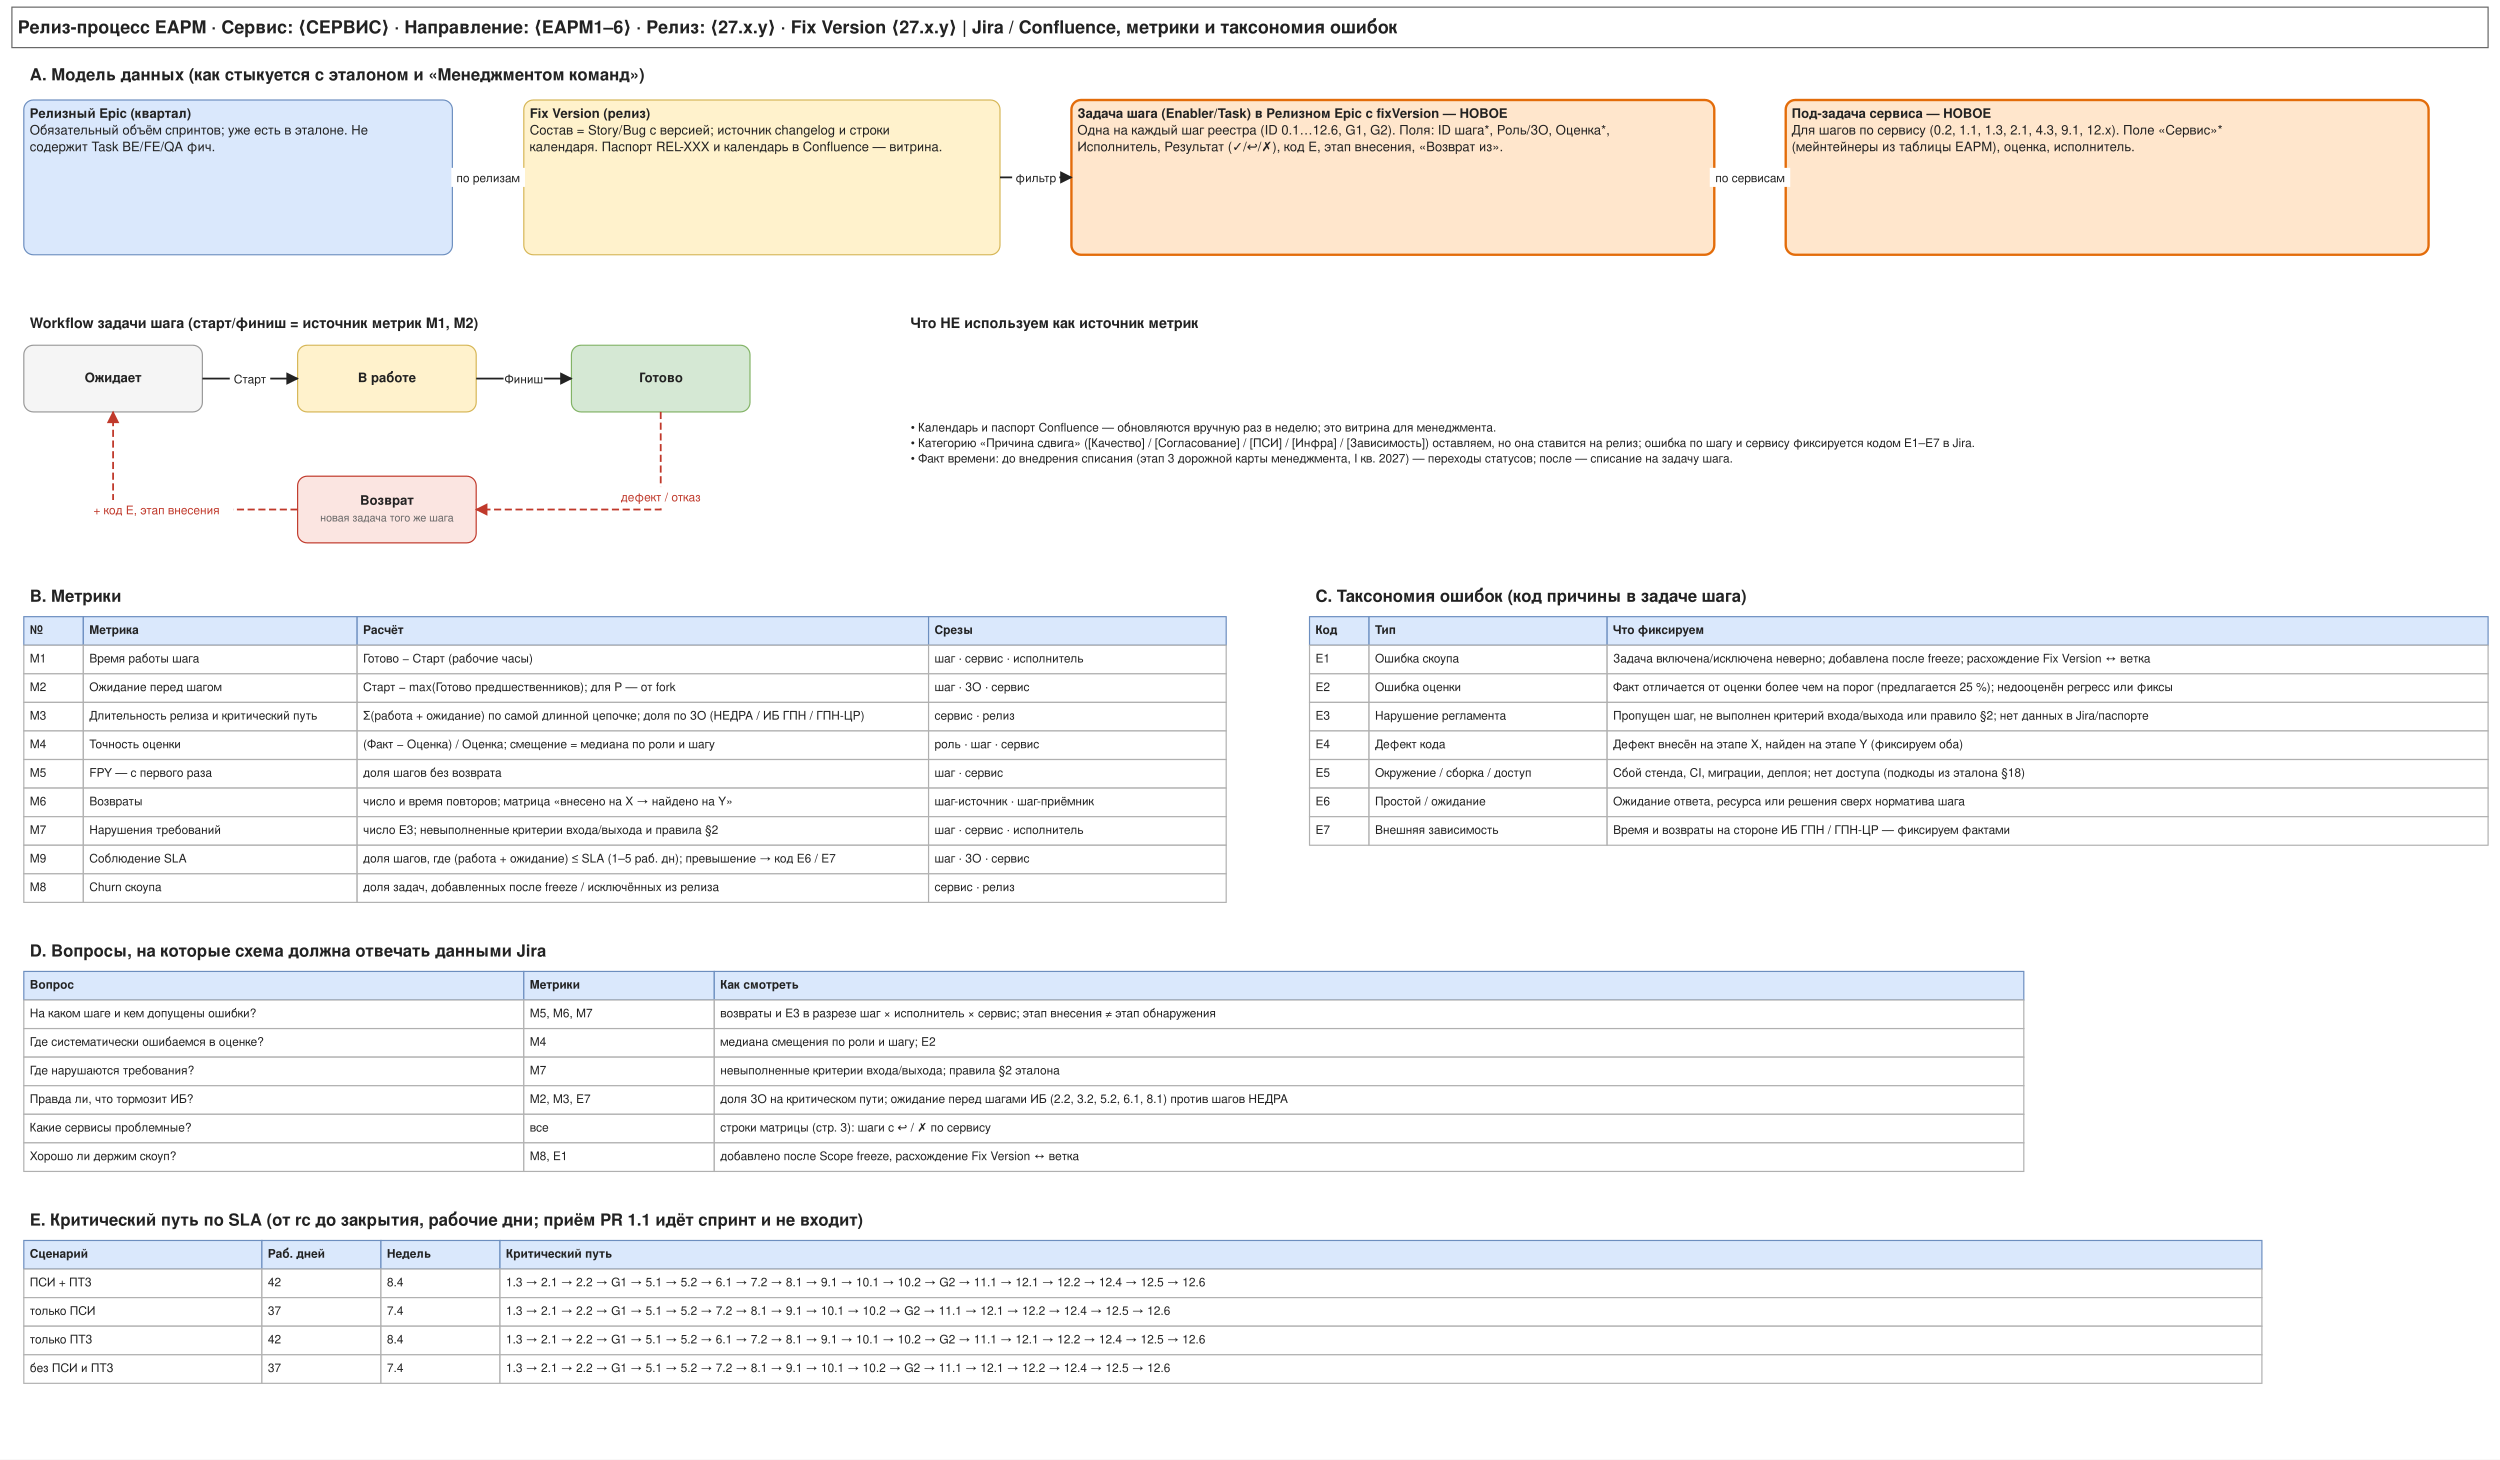
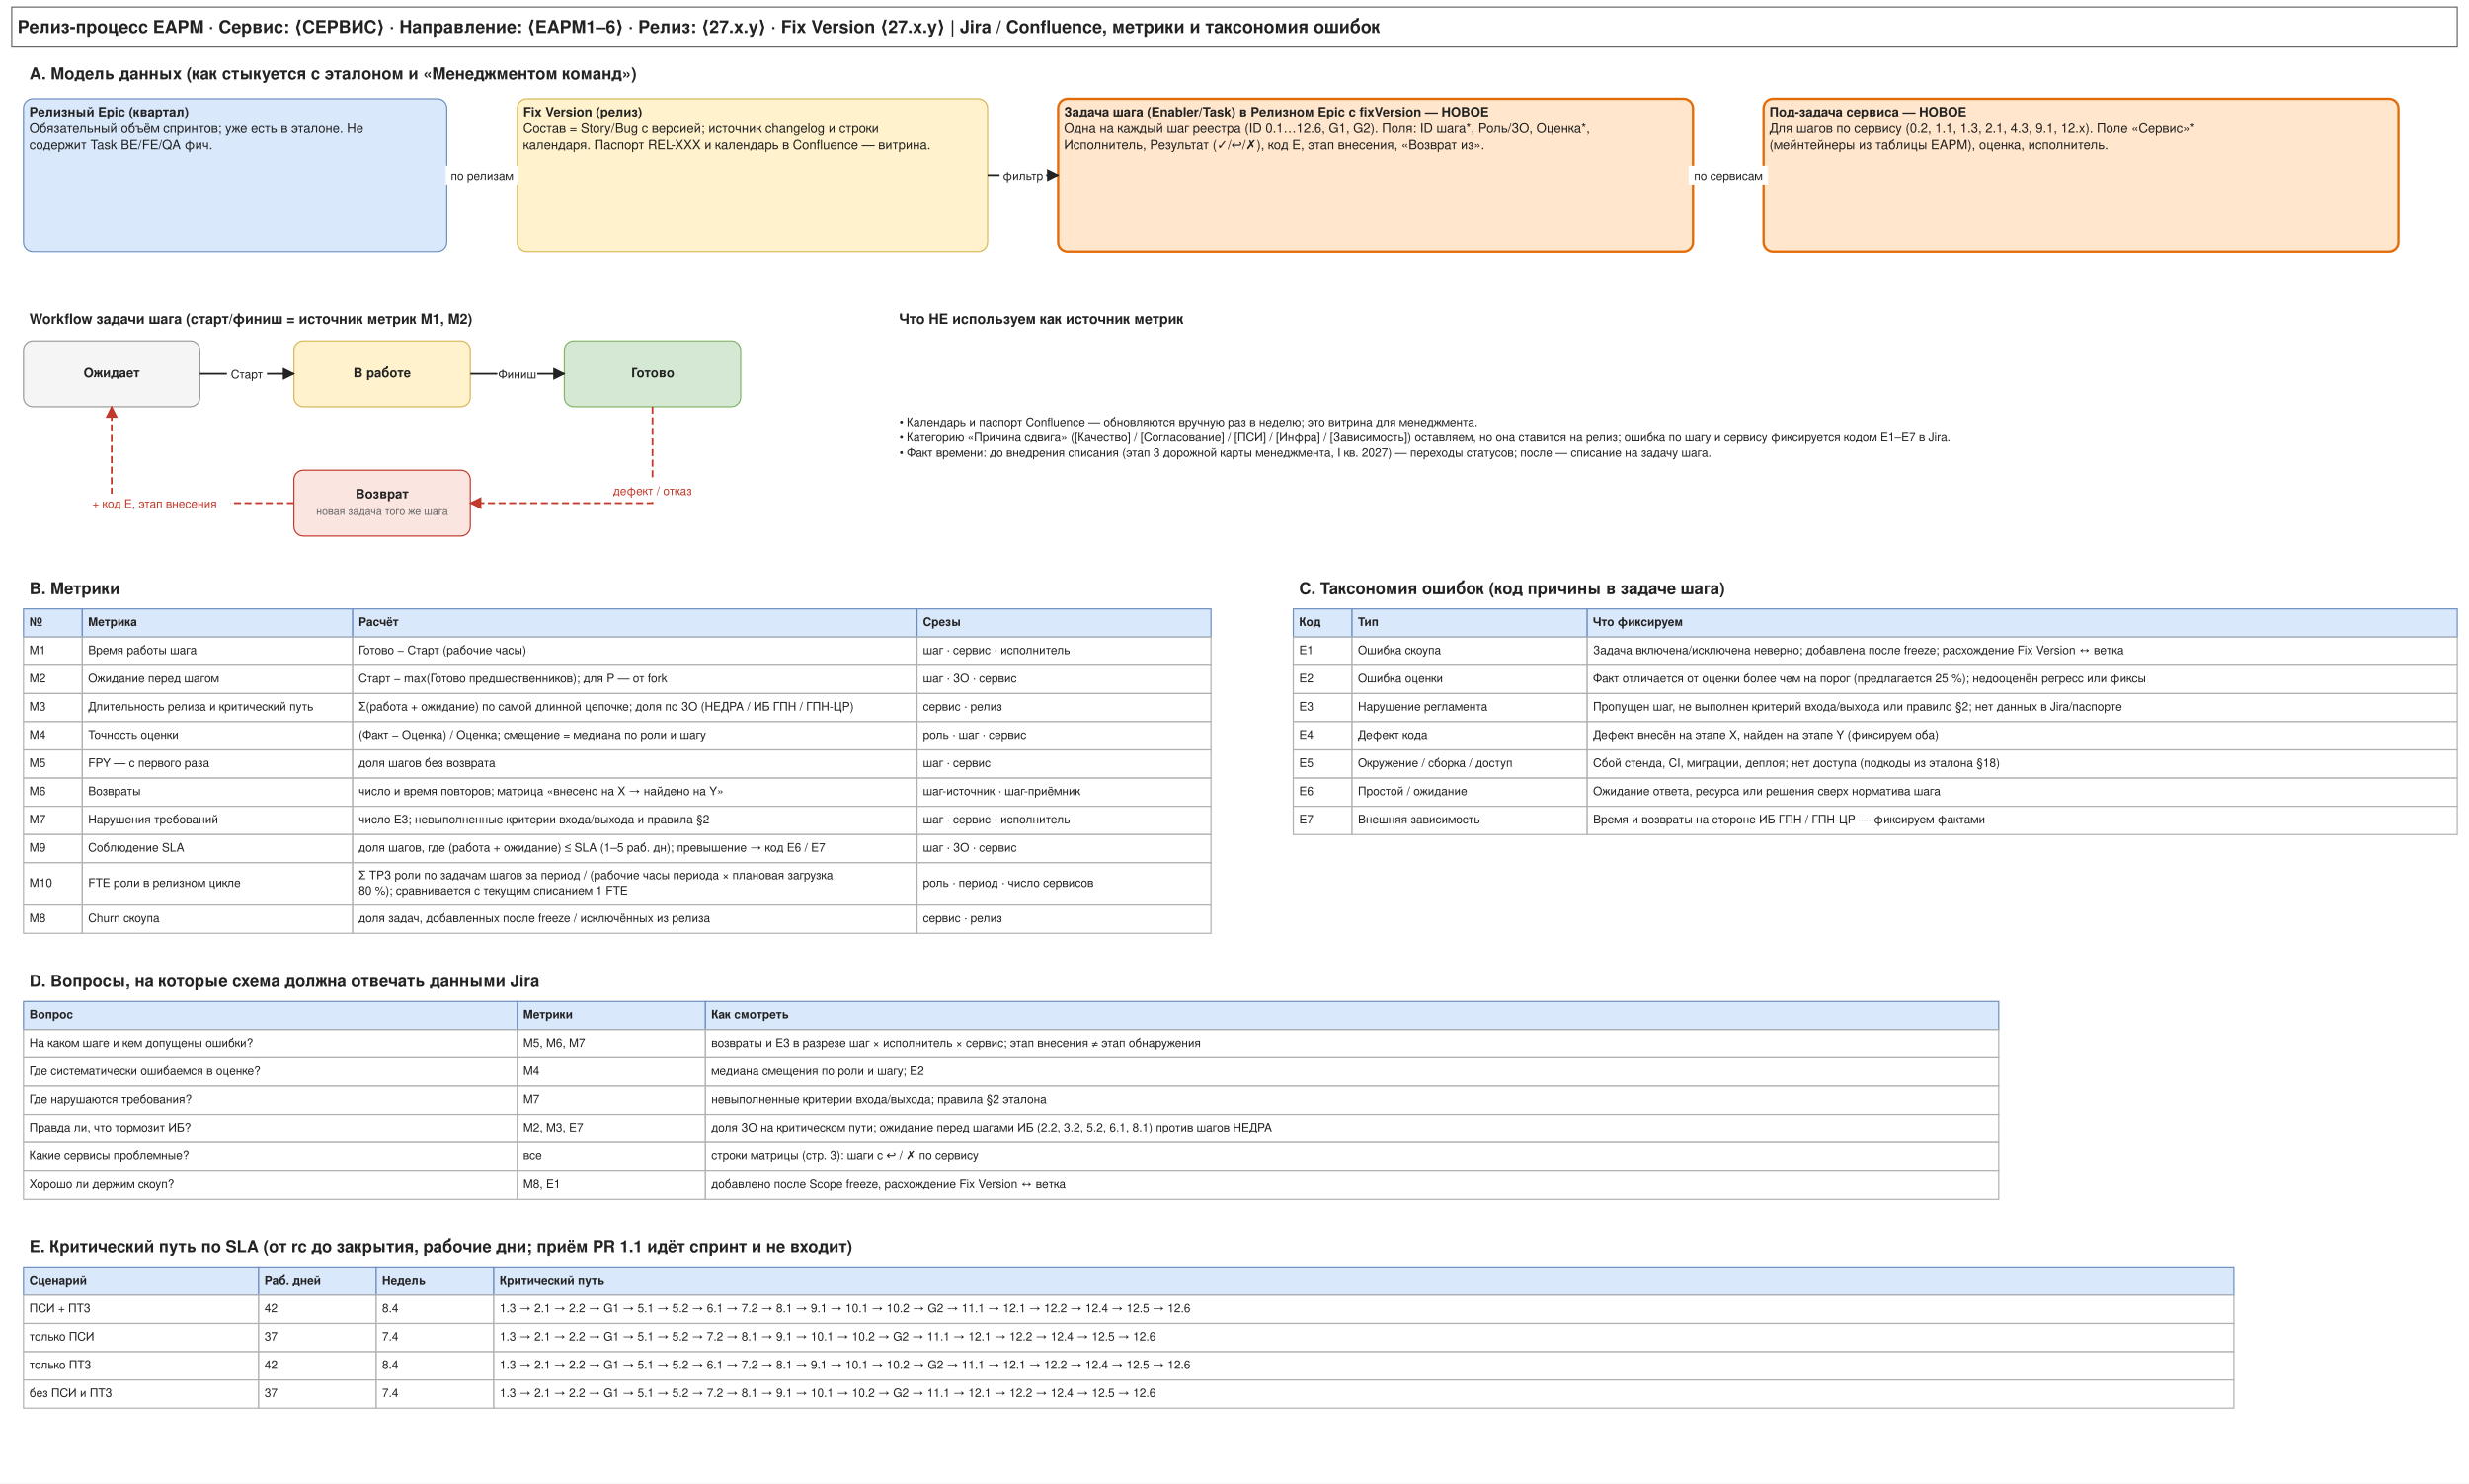
- <svg xmlns="http://www.w3.org/2000/svg" width="2100" height="1226" viewBox="0 0 2100 1226" font-family="Helvetica, Arial, sans-serif">
-   <rect width="2100" height="1226" fill="#FFFFFF" />
+ <svg xmlns="http://www.w3.org/2000/svg" width="2100" height="1262" viewBox="0 0 2100 1262" font-family="Helvetica, Arial, sans-serif">
+   <rect width="2100" height="1262" fill="#FFFFFF" />
  <defs>
    <marker id="m0" viewBox="0 0 10 10" refX="9" refY="5" markerWidth="7" markerHeight="7" orient="auto-start-reverse">
      <path d="M0,0 L10,5 L0,10 z" fill="#222222" />
    </marker>
    <marker id="m1" viewBox="0 0 10 10" refX="9" refY="5" markerWidth="7" markerHeight="7" orient="auto-start-reverse">
      <path d="M0,0 L10,5 L0,10 z" fill="#C0392B" />
    </marker>
  </defs>
  <rect x="10" y="6" width="2080" height="34" fill="#FFFFFF" stroke="#666666" stroke-width="1" />
  <text x="15" y="28" font-size="15" fill="#222222" text-anchor="start" font-weight="bold">Релиз-процесс ЕАРМ · Сервис: ⟨СЕРВИС⟩ · Направление: ⟨ЕАРМ1–6⟩ · Релиз: ⟨27.x.y⟩ · Fix Version ⟨27.x.y⟩   |   Jira / Confluence, метрики и таксономия ошибок</text>
  <text x="25" y="67.5" font-size="14" fill="#222222" text-anchor="start" font-weight="bold">A. Модель данных (как стыкуется с эталоном и «Менеджментом команд»)</text>
  <rect x="20" y="84" width="360" height="130" rx="8" fill="#DAE8FC" stroke="#6C8EBF" stroke-width="1" />
  <text x="25" y="99" font-size="11" fill="#222222" text-anchor="start" font-weight="bold">Релизный Epic (квартал)</text>
  <text x="25" y="113" font-size="11" fill="#222222" text-anchor="start">Обязательный объём спринтов; уже есть в эталоне. Не</text>
  <text x="25" y="127" font-size="11" fill="#222222" text-anchor="start">содержит Task BE/FE/QA фич.</text>
  <rect x="440" y="84" width="400" height="130" rx="8" fill="#FFF2CC" stroke="#D6B656" stroke-width="1" />
  <text x="445" y="99" font-size="11" fill="#222222" text-anchor="start" font-weight="bold">Fix Version (релиз)</text>
  <text x="445" y="113" font-size="11" fill="#222222" text-anchor="start">Состав = Story/Bug с версией; источник changelog и строки</text>
  <text x="445" y="127" font-size="11" fill="#222222" text-anchor="start">календаря. Паспорт REL-XXX и календарь в Confluence — витрина.</text>
  <rect x="900" y="84" width="540" height="130" rx="8" fill="#FFE6CC" stroke="#E36C0A" stroke-width="2" />
  <text x="905" y="99" font-size="11" fill="#222222" text-anchor="start" font-weight="bold">Задача шага (Enabler/Task) в Релизном Epic с fixVersion — НОВОЕ</text>
  <text x="905" y="113" font-size="11" fill="#222222" text-anchor="start">Одна на каждый шаг реестра (ID 0.1…12.6, G1, G2). Поля: ID шага*, Роль/ЗО, Оценка*,</text>
  <text x="905" y="127" font-size="11" fill="#222222" text-anchor="start">Исполнитель, Результат (✓/↩/✗), код E, этап внесения, «Возврат из».</text>
  <rect x="1500" y="84" width="540" height="130" rx="8" fill="#FFE6CC" stroke="#E36C0A" stroke-width="2" />
  <text x="1505" y="99" font-size="11" fill="#222222" text-anchor="start" font-weight="bold">Под-задача сервиса — НОВОЕ</text>
  <text x="1505" y="113" font-size="11" fill="#222222" text-anchor="start">Для шагов по сервису (0.2, 1.1, 1.3, 2.1, 4.3, 9.1, 12.x). Поле «Сервис»*</text>
  <text x="1505" y="127" font-size="11" fill="#222222" text-anchor="start">(мейнтейнеры из таблицы ЕАРМ), оценка, исполнитель.</text>
  <rect x="20" y="290" width="150" height="56" rx="8" fill="#F5F5F5" stroke="#999999" stroke-width="1" />
  <text x="95" y="321" font-size="11" fill="#222222" text-anchor="middle" font-weight="bold">Ожидает</text>
  <rect x="250" y="290" width="150" height="56" rx="8" fill="#FFF2CC" stroke="#D6B656" stroke-width="1" />
  <text x="325" y="321" font-size="11" fill="#222222" text-anchor="middle" font-weight="bold">В работе</text>
  <rect x="480" y="290" width="150" height="56" rx="8" fill="#D5E8D4" stroke="#82B366" stroke-width="1" />
  <text x="555" y="321" font-size="11" fill="#222222" text-anchor="middle" font-weight="bold">Готово</text>
  <text x="25" y="275.5" font-size="12" fill="#222222" text-anchor="start" font-weight="bold">Workflow задачи шага (старт/финиш = источник метрик M1, M2)</text>
  <rect x="250" y="400" width="150" height="56" rx="8" fill="#FBE5E1" stroke="#C0392B" stroke-width="1" />
  <text x="325" y="424" font-size="11" fill="#222222" text-anchor="middle" font-weight="bold">Возврат</text>
  <text x="325" y="438" font-size="9" fill="#666666" text-anchor="middle">новая задача того же шага</text>
  <text x="765" y="275.5" font-size="12" fill="#222222" text-anchor="start" font-weight="bold">Что НЕ используем как источник метрик</text>
  <text x="765" y="362.5" font-size="10" fill="#222222" text-anchor="start">• Календарь и паспорт Confluence — обновляются вручную раз в неделю; это витрина для менеджмента.</text>
  <text x="765" y="375.5" font-size="10" fill="#222222" text-anchor="start">• Категорию «Причина сдвига» ([Качество] / [Согласование] / [ПСИ] / [Инфра] / [Зависимость]) оставляем, но она ставится на релиз; ошибка по шагу и сервису фиксируется кодом E1–E7 в Jira.</text>
  <text x="765" y="388.5" font-size="10" fill="#222222" text-anchor="start">• Факт времени: до внедрения списания (этап 3 дорожной карты менеджмента, I кв. 2027) — переходы статусов; после — списание на задачу шага.</text>
  <text x="25" y="505.5" font-size="14" fill="#222222" text-anchor="start" font-weight="bold">B. Метрики</text>
  <rect x="20" y="518" width="50" height="24" fill="#DAE8FC" stroke="#6C8EBF" stroke-width="1" />
  <text x="25" y="532.5" font-size="10" fill="#222222" text-anchor="start" font-weight="bold">№</text>
  <rect x="70" y="518" width="230" height="24" fill="#DAE8FC" stroke="#6C8EBF" stroke-width="1" />
  <text x="75" y="532.5" font-size="10" fill="#222222" text-anchor="start" font-weight="bold">Метрика</text>
  <rect x="300" y="518" width="480" height="24" fill="#DAE8FC" stroke="#6C8EBF" stroke-width="1" />
  <text x="305" y="532.5" font-size="10" fill="#222222" text-anchor="start" font-weight="bold">Расчёт</text>
  <rect x="780" y="518" width="250" height="24" fill="#DAE8FC" stroke="#6C8EBF" stroke-width="1" />
  <text x="785" y="532.5" font-size="10" fill="#222222" text-anchor="start" font-weight="bold">Срезы</text>
  <rect x="20" y="542" width="50" height="24" fill="#FFFFFF" stroke="#B0B0B0" stroke-width="1" />
  <text x="25" y="556.5" font-size="10" fill="#222222" text-anchor="start">M1</text>
  <rect x="70" y="542" width="230" height="24" fill="#FFFFFF" stroke="#B0B0B0" stroke-width="1" />
  <text x="75" y="556.5" font-size="10" fill="#222222" text-anchor="start">Время работы шага</text>
  <rect x="300" y="542" width="480" height="24" fill="#FFFFFF" stroke="#B0B0B0" stroke-width="1" />
  <text x="305" y="556.5" font-size="10" fill="#222222" text-anchor="start">Готово − Старт (рабочие часы)</text>
  <rect x="780" y="542" width="250" height="24" fill="#FFFFFF" stroke="#B0B0B0" stroke-width="1" />
  <text x="785" y="556.5" font-size="10" fill="#222222" text-anchor="start">шаг · сервис · исполнитель</text>
  <rect x="20" y="566" width="50" height="24" fill="#FFFFFF" stroke="#B0B0B0" stroke-width="1" />
  <text x="25" y="580.5" font-size="10" fill="#222222" text-anchor="start">M2</text>
  <rect x="70" y="566" width="230" height="24" fill="#FFFFFF" stroke="#B0B0B0" stroke-width="1" />
  <text x="75" y="580.5" font-size="10" fill="#222222" text-anchor="start">Ожидание перед шагом</text>
  <rect x="300" y="566" width="480" height="24" fill="#FFFFFF" stroke="#B0B0B0" stroke-width="1" />
  <text x="305" y="580.5" font-size="10" fill="#222222" text-anchor="start">Старт − max(Готово предшественников); для P — от fork</text>
  <rect x="780" y="566" width="250" height="24" fill="#FFFFFF" stroke="#B0B0B0" stroke-width="1" />
  <text x="785" y="580.5" font-size="10" fill="#222222" text-anchor="start">шаг · ЗО · сервис</text>
  <rect x="20" y="590" width="50" height="24" fill="#FFFFFF" stroke="#B0B0B0" stroke-width="1" />
  <text x="25" y="604.5" font-size="10" fill="#222222" text-anchor="start">M3</text>
  <rect x="70" y="590" width="230" height="24" fill="#FFFFFF" stroke="#B0B0B0" stroke-width="1" />
  <text x="75" y="604.5" font-size="10" fill="#222222" text-anchor="start">Длительность релиза и критический путь</text>
  <rect x="300" y="590" width="480" height="24" fill="#FFFFFF" stroke="#B0B0B0" stroke-width="1" />
  <text x="305" y="604.5" font-size="10" fill="#222222" text-anchor="start">Σ(работа + ожидание) по самой длинной цепочке; доля по ЗО (НЕДРА / ИБ ГПН / ГПН-ЦР)</text>
  <rect x="780" y="590" width="250" height="24" fill="#FFFFFF" stroke="#B0B0B0" stroke-width="1" />
  <text x="785" y="604.5" font-size="10" fill="#222222" text-anchor="start">сервис · релиз</text>
  <rect x="20" y="614" width="50" height="24" fill="#FFFFFF" stroke="#B0B0B0" stroke-width="1" />
  <text x="25" y="628.5" font-size="10" fill="#222222" text-anchor="start">M4</text>
  <rect x="70" y="614" width="230" height="24" fill="#FFFFFF" stroke="#B0B0B0" stroke-width="1" />
  <text x="75" y="628.5" font-size="10" fill="#222222" text-anchor="start">Точность оценки</text>
  <rect x="300" y="614" width="480" height="24" fill="#FFFFFF" stroke="#B0B0B0" stroke-width="1" />
  <text x="305" y="628.5" font-size="10" fill="#222222" text-anchor="start">(Факт − Оценка) / Оценка; смещение = медиана по роли и шагу</text>
  <rect x="780" y="614" width="250" height="24" fill="#FFFFFF" stroke="#B0B0B0" stroke-width="1" />
  <text x="785" y="628.5" font-size="10" fill="#222222" text-anchor="start">роль · шаг · сервис</text>
  <rect x="20" y="638" width="50" height="24" fill="#FFFFFF" stroke="#B0B0B0" stroke-width="1" />
  <text x="25" y="652.5" font-size="10" fill="#222222" text-anchor="start">M5</text>
  <rect x="70" y="638" width="230" height="24" fill="#FFFFFF" stroke="#B0B0B0" stroke-width="1" />
  <text x="75" y="652.5" font-size="10" fill="#222222" text-anchor="start">FPY — с первого раза</text>
  <rect x="300" y="638" width="480" height="24" fill="#FFFFFF" stroke="#B0B0B0" stroke-width="1" />
  <text x="305" y="652.5" font-size="10" fill="#222222" text-anchor="start">доля шагов без возврата</text>
  <rect x="780" y="638" width="250" height="24" fill="#FFFFFF" stroke="#B0B0B0" stroke-width="1" />
  <text x="785" y="652.5" font-size="10" fill="#222222" text-anchor="start">шаг · сервис</text>
  <rect x="20" y="662" width="50" height="24" fill="#FFFFFF" stroke="#B0B0B0" stroke-width="1" />
  <text x="25" y="676.5" font-size="10" fill="#222222" text-anchor="start">M6</text>
  <rect x="70" y="662" width="230" height="24" fill="#FFFFFF" stroke="#B0B0B0" stroke-width="1" />
  <text x="75" y="676.5" font-size="10" fill="#222222" text-anchor="start">Возвраты</text>
  <rect x="300" y="662" width="480" height="24" fill="#FFFFFF" stroke="#B0B0B0" stroke-width="1" />
  <text x="305" y="676.5" font-size="10" fill="#222222" text-anchor="start">число и время повторов; матрица «внесено на X → найдено на Y»</text>
  <rect x="780" y="662" width="250" height="24" fill="#FFFFFF" stroke="#B0B0B0" stroke-width="1" />
  <text x="785" y="676.5" font-size="10" fill="#222222" text-anchor="start">шаг-источник · шаг-приёмник</text>
  <rect x="20" y="686" width="50" height="24" fill="#FFFFFF" stroke="#B0B0B0" stroke-width="1" />
  <text x="25" y="700.5" font-size="10" fill="#222222" text-anchor="start">M7</text>
  <rect x="70" y="686" width="230" height="24" fill="#FFFFFF" stroke="#B0B0B0" stroke-width="1" />
  <text x="75" y="700.5" font-size="10" fill="#222222" text-anchor="start">Нарушения требований</text>
  <rect x="300" y="686" width="480" height="24" fill="#FFFFFF" stroke="#B0B0B0" stroke-width="1" />
  <text x="305" y="700.5" font-size="10" fill="#222222" text-anchor="start">число E3; невыполненные критерии входа/выхода и правила §2</text>
  <rect x="780" y="686" width="250" height="24" fill="#FFFFFF" stroke="#B0B0B0" stroke-width="1" />
  <text x="785" y="700.5" font-size="10" fill="#222222" text-anchor="start">шаг · сервис · исполнитель</text>
  <rect x="20" y="710" width="50" height="24" fill="#FFFFFF" stroke="#B0B0B0" stroke-width="1" />
  <text x="25" y="724.5" font-size="10" fill="#222222" text-anchor="start">M9</text>
  <rect x="70" y="710" width="230" height="24" fill="#FFFFFF" stroke="#B0B0B0" stroke-width="1" />
  <text x="75" y="724.5" font-size="10" fill="#222222" text-anchor="start">Соблюдение SLA</text>
  <rect x="300" y="710" width="480" height="24" fill="#FFFFFF" stroke="#B0B0B0" stroke-width="1" />
  <text x="305" y="724.5" font-size="10" fill="#222222" text-anchor="start">доля шагов, где (работа + ожидание) ≤ SLA (1–5 раб. дн); превышение → код E6 / E7</text>
  <rect x="780" y="710" width="250" height="24" fill="#FFFFFF" stroke="#B0B0B0" stroke-width="1" />
  <text x="785" y="724.5" font-size="10" fill="#222222" text-anchor="start">шаг · ЗО · сервис</text>
-   <rect x="20" y="734" width="50" height="24" fill="#FFFFFF" stroke="#B0B0B0" stroke-width="1" />
-   <text x="25" y="748.5" font-size="10" fill="#222222" text-anchor="start">M8</text>
-   <rect x="70" y="734" width="230" height="24" fill="#FFFFFF" stroke="#B0B0B0" stroke-width="1" />
-   <text x="75" y="748.5" font-size="10" fill="#222222" text-anchor="start">Churn скоупа</text>
-   <rect x="300" y="734" width="480" height="24" fill="#FFFFFF" stroke="#B0B0B0" stroke-width="1" />
-   <text x="305" y="748.5" font-size="10" fill="#222222" text-anchor="start">доля задач, добавленных после freeze / исключённых из релиза</text>
-   <rect x="780" y="734" width="250" height="24" fill="#FFFFFF" stroke="#B0B0B0" stroke-width="1" />
-   <text x="785" y="748.5" font-size="10" fill="#222222" text-anchor="start">сервис · релиз</text>
+   <rect x="20" y="734" width="50" height="36" fill="#FFFFFF" stroke="#B0B0B0" stroke-width="1" />
+   <text x="25" y="754.5" font-size="10" fill="#222222" text-anchor="start">M10</text>
+   <rect x="70" y="734" width="230" height="36" fill="#FFFFFF" stroke="#B0B0B0" stroke-width="1" />
+   <text x="75" y="754.5" font-size="10" fill="#222222" text-anchor="start">FTE роли в релизном цикле</text>
+   <rect x="300" y="734" width="480" height="36" fill="#FFFFFF" stroke="#B0B0B0" stroke-width="1" />
+   <text x="305" y="748" font-size="10" fill="#222222" text-anchor="start">Σ ТРЗ роли по задачам шагов за период / (рабочие часы периода × плановая загрузка</text>
+   <text x="305" y="761" font-size="10" fill="#222222" text-anchor="start">80 %); сравнивается с текущим списанием 1 FTE</text>
+   <rect x="780" y="734" width="250" height="36" fill="#FFFFFF" stroke="#B0B0B0" stroke-width="1" />
+   <text x="785" y="754.5" font-size="10" fill="#222222" text-anchor="start">роль · период · число сервисов</text>
+   <rect x="20" y="770" width="50" height="24" fill="#FFFFFF" stroke="#B0B0B0" stroke-width="1" />
+   <text x="25" y="784.5" font-size="10" fill="#222222" text-anchor="start">M8</text>
+   <rect x="70" y="770" width="230" height="24" fill="#FFFFFF" stroke="#B0B0B0" stroke-width="1" />
+   <text x="75" y="784.5" font-size="10" fill="#222222" text-anchor="start">Churn скоупа</text>
+   <rect x="300" y="770" width="480" height="24" fill="#FFFFFF" stroke="#B0B0B0" stroke-width="1" />
+   <text x="305" y="784.5" font-size="10" fill="#222222" text-anchor="start">доля задач, добавленных после freeze / исключённых из релиза</text>
+   <rect x="780" y="770" width="250" height="24" fill="#FFFFFF" stroke="#B0B0B0" stroke-width="1" />
+   <text x="785" y="784.5" font-size="10" fill="#222222" text-anchor="start">сервис · релиз</text>
  <text x="1105" y="505.5" font-size="14" fill="#222222" text-anchor="start" font-weight="bold">C. Таксономия ошибок (код причины в задаче шага)</text>
  <rect x="1100" y="518" width="50" height="24" fill="#DAE8FC" stroke="#6C8EBF" stroke-width="1" />
  <text x="1105" y="532.5" font-size="10" fill="#222222" text-anchor="start" font-weight="bold">Код</text>
  <rect x="1150" y="518" width="200" height="24" fill="#DAE8FC" stroke="#6C8EBF" stroke-width="1" />
  <text x="1155" y="532.5" font-size="10" fill="#222222" text-anchor="start" font-weight="bold">Тип</text>
  <rect x="1350" y="518" width="740" height="24" fill="#DAE8FC" stroke="#6C8EBF" stroke-width="1" />
  <text x="1355" y="532.5" font-size="10" fill="#222222" text-anchor="start" font-weight="bold">Что фиксируем</text>
  <rect x="1100" y="542" width="50" height="24" fill="#FFFFFF" stroke="#B0B0B0" stroke-width="1" />
  <text x="1105" y="556.5" font-size="10" fill="#222222" text-anchor="start">E1</text>
  <rect x="1150" y="542" width="200" height="24" fill="#FFFFFF" stroke="#B0B0B0" stroke-width="1" />
  <text x="1155" y="556.5" font-size="10" fill="#222222" text-anchor="start">Ошибка скоупа</text>
  <rect x="1350" y="542" width="740" height="24" fill="#FFFFFF" stroke="#B0B0B0" stroke-width="1" />
  <text x="1355" y="556.5" font-size="10" fill="#222222" text-anchor="start">Задача включена/исключена неверно; добавлена после freeze; расхождение Fix Version ↔ ветка</text>
  <rect x="1100" y="566" width="50" height="24" fill="#FFFFFF" stroke="#B0B0B0" stroke-width="1" />
  <text x="1105" y="580.5" font-size="10" fill="#222222" text-anchor="start">E2</text>
  <rect x="1150" y="566" width="200" height="24" fill="#FFFFFF" stroke="#B0B0B0" stroke-width="1" />
  <text x="1155" y="580.5" font-size="10" fill="#222222" text-anchor="start">Ошибка оценки</text>
  <rect x="1350" y="566" width="740" height="24" fill="#FFFFFF" stroke="#B0B0B0" stroke-width="1" />
  <text x="1355" y="580.5" font-size="10" fill="#222222" text-anchor="start">Факт отличается от оценки более чем на порог (предлагается 25 %); недооценён регресс или фиксы</text>
  <rect x="1100" y="590" width="50" height="24" fill="#FFFFFF" stroke="#B0B0B0" stroke-width="1" />
  <text x="1105" y="604.5" font-size="10" fill="#222222" text-anchor="start">E3</text>
  <rect x="1150" y="590" width="200" height="24" fill="#FFFFFF" stroke="#B0B0B0" stroke-width="1" />
  <text x="1155" y="604.5" font-size="10" fill="#222222" text-anchor="start">Нарушение регламента</text>
  <rect x="1350" y="590" width="740" height="24" fill="#FFFFFF" stroke="#B0B0B0" stroke-width="1" />
  <text x="1355" y="604.5" font-size="10" fill="#222222" text-anchor="start">Пропущен шаг, не выполнен критерий входа/выхода или правило §2; нет данных в Jira/паспорте</text>
  <rect x="1100" y="614" width="50" height="24" fill="#FFFFFF" stroke="#B0B0B0" stroke-width="1" />
  <text x="1105" y="628.5" font-size="10" fill="#222222" text-anchor="start">E4</text>
  <rect x="1150" y="614" width="200" height="24" fill="#FFFFFF" stroke="#B0B0B0" stroke-width="1" />
  <text x="1155" y="628.5" font-size="10" fill="#222222" text-anchor="start">Дефект кода</text>
  <rect x="1350" y="614" width="740" height="24" fill="#FFFFFF" stroke="#B0B0B0" stroke-width="1" />
  <text x="1355" y="628.5" font-size="10" fill="#222222" text-anchor="start">Дефект внесён на этапе X, найден на этапе Y (фиксируем оба)</text>
  <rect x="1100" y="638" width="50" height="24" fill="#FFFFFF" stroke="#B0B0B0" stroke-width="1" />
  <text x="1105" y="652.5" font-size="10" fill="#222222" text-anchor="start">E5</text>
  <rect x="1150" y="638" width="200" height="24" fill="#FFFFFF" stroke="#B0B0B0" stroke-width="1" />
  <text x="1155" y="652.5" font-size="10" fill="#222222" text-anchor="start">Окружение / сборка / доступ</text>
  <rect x="1350" y="638" width="740" height="24" fill="#FFFFFF" stroke="#B0B0B0" stroke-width="1" />
  <text x="1355" y="652.5" font-size="10" fill="#222222" text-anchor="start">Сбой стенда, CI, миграции, деплоя; нет доступа (подкоды из эталона §18)</text>
  <rect x="1100" y="662" width="50" height="24" fill="#FFFFFF" stroke="#B0B0B0" stroke-width="1" />
  <text x="1105" y="676.5" font-size="10" fill="#222222" text-anchor="start">E6</text>
  <rect x="1150" y="662" width="200" height="24" fill="#FFFFFF" stroke="#B0B0B0" stroke-width="1" />
  <text x="1155" y="676.5" font-size="10" fill="#222222" text-anchor="start">Простой / ожидание</text>
  <rect x="1350" y="662" width="740" height="24" fill="#FFFFFF" stroke="#B0B0B0" stroke-width="1" />
  <text x="1355" y="676.5" font-size="10" fill="#222222" text-anchor="start">Ожидание ответа, ресурса или решения сверх норматива шага</text>
  <rect x="1100" y="686" width="50" height="24" fill="#FFFFFF" stroke="#B0B0B0" stroke-width="1" />
  <text x="1105" y="700.5" font-size="10" fill="#222222" text-anchor="start">E7</text>
  <rect x="1150" y="686" width="200" height="24" fill="#FFFFFF" stroke="#B0B0B0" stroke-width="1" />
  <text x="1155" y="700.5" font-size="10" fill="#222222" text-anchor="start">Внешняя зависимость</text>
  <rect x="1350" y="686" width="740" height="24" fill="#FFFFFF" stroke="#B0B0B0" stroke-width="1" />
  <text x="1355" y="700.5" font-size="10" fill="#222222" text-anchor="start">Время и возвраты на стороне ИБ ГПН / ГПН-ЦР — фиксируем фактами</text>
-   <text x="25" y="803.5" font-size="14" fill="#222222" text-anchor="start" font-weight="bold">D. Вопросы, на которые схема должна отвечать данными Jira</text>
-   <rect x="20" y="816" width="420" height="24" fill="#DAE8FC" stroke="#6C8EBF" stroke-width="1" />
-   <text x="25" y="830.5" font-size="10" fill="#222222" text-anchor="start" font-weight="bold">Вопрос</text>
-   <rect x="440" y="816" width="160" height="24" fill="#DAE8FC" stroke="#6C8EBF" stroke-width="1" />
-   <text x="445" y="830.5" font-size="10" fill="#222222" text-anchor="start" font-weight="bold">Метрики</text>
-   <rect x="600" y="816" width="1100" height="24" fill="#DAE8FC" stroke="#6C8EBF" stroke-width="1" />
-   <text x="605" y="830.5" font-size="10" fill="#222222" text-anchor="start" font-weight="bold">Как смотреть</text>
-   <rect x="20" y="840" width="420" height="24" fill="#FFFFFF" stroke="#B0B0B0" stroke-width="1" />
-   <text x="25" y="854.5" font-size="10" fill="#222222" text-anchor="start">На каком шаге и кем допущены ошибки?</text>
-   <rect x="440" y="840" width="160" height="24" fill="#FFFFFF" stroke="#B0B0B0" stroke-width="1" />
-   <text x="445" y="854.5" font-size="10" fill="#222222" text-anchor="start">M5, M6, M7</text>
-   <rect x="600" y="840" width="1100" height="24" fill="#FFFFFF" stroke="#B0B0B0" stroke-width="1" />
-   <text x="605" y="854.5" font-size="10" fill="#222222" text-anchor="start">возвраты и E3 в разрезе шаг × исполнитель × сервис; этап внесения ≠ этап обнаружения</text>
-   <rect x="20" y="864" width="420" height="24" fill="#FFFFFF" stroke="#B0B0B0" stroke-width="1" />
-   <text x="25" y="878.5" font-size="10" fill="#222222" text-anchor="start">Где систематически ошибаемся в оценке?</text>
-   <rect x="440" y="864" width="160" height="24" fill="#FFFFFF" stroke="#B0B0B0" stroke-width="1" />
-   <text x="445" y="878.5" font-size="10" fill="#222222" text-anchor="start">M4</text>
-   <rect x="600" y="864" width="1100" height="24" fill="#FFFFFF" stroke="#B0B0B0" stroke-width="1" />
-   <text x="605" y="878.5" font-size="10" fill="#222222" text-anchor="start">медиана смещения по роли и шагу; E2</text>
-   <rect x="20" y="888" width="420" height="24" fill="#FFFFFF" stroke="#B0B0B0" stroke-width="1" />
-   <text x="25" y="902.5" font-size="10" fill="#222222" text-anchor="start">Где нарушаются требования?</text>
-   <rect x="440" y="888" width="160" height="24" fill="#FFFFFF" stroke="#B0B0B0" stroke-width="1" />
-   <text x="445" y="902.5" font-size="10" fill="#222222" text-anchor="start">M7</text>
-   <rect x="600" y="888" width="1100" height="24" fill="#FFFFFF" stroke="#B0B0B0" stroke-width="1" />
-   <text x="605" y="902.5" font-size="10" fill="#222222" text-anchor="start">невыполненные критерии входа/выхода; правила §2 эталона</text>
-   <rect x="20" y="912" width="420" height="24" fill="#FFFFFF" stroke="#B0B0B0" stroke-width="1" />
-   <text x="25" y="926.5" font-size="10" fill="#222222" text-anchor="start">Правда ли, что тормозит ИБ?</text>
-   <rect x="440" y="912" width="160" height="24" fill="#FFFFFF" stroke="#B0B0B0" stroke-width="1" />
-   <text x="445" y="926.5" font-size="10" fill="#222222" text-anchor="start">M2, M3, E7</text>
-   <rect x="600" y="912" width="1100" height="24" fill="#FFFFFF" stroke="#B0B0B0" stroke-width="1" />
-   <text x="605" y="926.5" font-size="10" fill="#222222" text-anchor="start">доля ЗО на критическом пути; ожидание перед шагами ИБ (2.2, 3.2, 5.2, 6.1, 8.1) против шагов НЕДРА</text>
-   <rect x="20" y="936" width="420" height="24" fill="#FFFFFF" stroke="#B0B0B0" stroke-width="1" />
-   <text x="25" y="950.5" font-size="10" fill="#222222" text-anchor="start">Какие сервисы проблемные?</text>
-   <rect x="440" y="936" width="160" height="24" fill="#FFFFFF" stroke="#B0B0B0" stroke-width="1" />
-   <text x="445" y="950.5" font-size="10" fill="#222222" text-anchor="start">все</text>
-   <rect x="600" y="936" width="1100" height="24" fill="#FFFFFF" stroke="#B0B0B0" stroke-width="1" />
-   <text x="605" y="950.5" font-size="10" fill="#222222" text-anchor="start">строки матрицы (стр. 3): шаги с ↩ / ✗ по сервису</text>
-   <rect x="20" y="960" width="420" height="24" fill="#FFFFFF" stroke="#B0B0B0" stroke-width="1" />
-   <text x="25" y="974.5" font-size="10" fill="#222222" text-anchor="start">Хорошо ли держим скоуп?</text>
-   <rect x="440" y="960" width="160" height="24" fill="#FFFFFF" stroke="#B0B0B0" stroke-width="1" />
-   <text x="445" y="974.5" font-size="10" fill="#222222" text-anchor="start">M8, E1</text>
-   <rect x="600" y="960" width="1100" height="24" fill="#FFFFFF" stroke="#B0B0B0" stroke-width="1" />
-   <text x="605" y="974.5" font-size="10" fill="#222222" text-anchor="start">добавлено после Scope freeze, расхождение Fix Version ↔ ветка</text>
-   <text x="25" y="1029.5" font-size="14" fill="#222222" text-anchor="start" font-weight="bold">E. Критический путь по SLA (от rc до закрытия, рабочие дни; приём PR 1.1 идёт спринт и не входит)</text>
-   <rect x="20" y="1042" width="200" height="24" fill="#DAE8FC" stroke="#6C8EBF" stroke-width="1" />
-   <text x="25" y="1056.5" font-size="10" fill="#222222" text-anchor="start" font-weight="bold">Сценарий</text>
-   <rect x="220" y="1042" width="100" height="24" fill="#DAE8FC" stroke="#6C8EBF" stroke-width="1" />
-   <text x="225" y="1056.5" font-size="10" fill="#222222" text-anchor="start" font-weight="bold">Раб. дней</text>
-   <rect x="320" y="1042" width="100" height="24" fill="#DAE8FC" stroke="#6C8EBF" stroke-width="1" />
-   <text x="325" y="1056.5" font-size="10" fill="#222222" text-anchor="start" font-weight="bold">Недель</text>
-   <rect x="420" y="1042" width="1480" height="24" fill="#DAE8FC" stroke="#6C8EBF" stroke-width="1" />
-   <text x="425" y="1056.5" font-size="10" fill="#222222" text-anchor="start" font-weight="bold">Критический путь</text>
-   <rect x="20" y="1066" width="200" height="24" fill="#FFFFFF" stroke="#B0B0B0" stroke-width="1" />
-   <text x="25" y="1080.5" font-size="10" fill="#222222" text-anchor="start">ПСИ + ПТЗ</text>
-   <rect x="220" y="1066" width="100" height="24" fill="#FFFFFF" stroke="#B0B0B0" stroke-width="1" />
-   <text x="225" y="1080.5" font-size="10" fill="#222222" text-anchor="start">42</text>
-   <rect x="320" y="1066" width="100" height="24" fill="#FFFFFF" stroke="#B0B0B0" stroke-width="1" />
-   <text x="325" y="1080.5" font-size="10" fill="#222222" text-anchor="start">8.4</text>
-   <rect x="420" y="1066" width="1480" height="24" fill="#FFFFFF" stroke="#B0B0B0" stroke-width="1" />
-   <text x="425" y="1080.5" font-size="10" fill="#222222" text-anchor="start">1.3 → 2.1 → 2.2 → G1 → 5.1 → 5.2 → 6.1 → 7.2 → 8.1 → 9.1 → 10.1 → 10.2 → G2 → 11.1 → 12.1 → 12.2 → 12.4 → 12.5 → 12.6</text>
-   <rect x="20" y="1090" width="200" height="24" fill="#FFFFFF" stroke="#B0B0B0" stroke-width="1" />
-   <text x="25" y="1104.5" font-size="10" fill="#222222" text-anchor="start">только ПСИ</text>
-   <rect x="220" y="1090" width="100" height="24" fill="#FFFFFF" stroke="#B0B0B0" stroke-width="1" />
-   <text x="225" y="1104.5" font-size="10" fill="#222222" text-anchor="start">37</text>
-   <rect x="320" y="1090" width="100" height="24" fill="#FFFFFF" stroke="#B0B0B0" stroke-width="1" />
-   <text x="325" y="1104.5" font-size="10" fill="#222222" text-anchor="start">7.4</text>
-   <rect x="420" y="1090" width="1480" height="24" fill="#FFFFFF" stroke="#B0B0B0" stroke-width="1" />
-   <text x="425" y="1104.5" font-size="10" fill="#222222" text-anchor="start">1.3 → 2.1 → 2.2 → G1 → 5.1 → 5.2 → 7.2 → 8.1 → 9.1 → 10.1 → 10.2 → G2 → 11.1 → 12.1 → 12.2 → 12.4 → 12.5 → 12.6</text>
-   <rect x="20" y="1114" width="200" height="24" fill="#FFFFFF" stroke="#B0B0B0" stroke-width="1" />
-   <text x="25" y="1128.5" font-size="10" fill="#222222" text-anchor="start">только ПТЗ</text>
-   <rect x="220" y="1114" width="100" height="24" fill="#FFFFFF" stroke="#B0B0B0" stroke-width="1" />
-   <text x="225" y="1128.5" font-size="10" fill="#222222" text-anchor="start">42</text>
-   <rect x="320" y="1114" width="100" height="24" fill="#FFFFFF" stroke="#B0B0B0" stroke-width="1" />
-   <text x="325" y="1128.5" font-size="10" fill="#222222" text-anchor="start">8.4</text>
-   <rect x="420" y="1114" width="1480" height="24" fill="#FFFFFF" stroke="#B0B0B0" stroke-width="1" />
-   <text x="425" y="1128.5" font-size="10" fill="#222222" text-anchor="start">1.3 → 2.1 → 2.2 → G1 → 5.1 → 5.2 → 6.1 → 7.2 → 8.1 → 9.1 → 10.1 → 10.2 → G2 → 11.1 → 12.1 → 12.2 → 12.4 → 12.5 → 12.6</text>
-   <rect x="20" y="1138" width="200" height="24" fill="#FFFFFF" stroke="#B0B0B0" stroke-width="1" />
-   <text x="25" y="1152.5" font-size="10" fill="#222222" text-anchor="start">без ПСИ и ПТЗ</text>
-   <rect x="220" y="1138" width="100" height="24" fill="#FFFFFF" stroke="#B0B0B0" stroke-width="1" />
-   <text x="225" y="1152.5" font-size="10" fill="#222222" text-anchor="start">37</text>
-   <rect x="320" y="1138" width="100" height="24" fill="#FFFFFF" stroke="#B0B0B0" stroke-width="1" />
-   <text x="325" y="1152.5" font-size="10" fill="#222222" text-anchor="start">7.4</text>
-   <rect x="420" y="1138" width="1480" height="24" fill="#FFFFFF" stroke="#B0B0B0" stroke-width="1" />
-   <text x="425" y="1152.5" font-size="10" fill="#222222" text-anchor="start">1.3 → 2.1 → 2.2 → G1 → 5.1 → 5.2 → 7.2 → 8.1 → 9.1 → 10.1 → 10.2 → G2 → 11.1 → 12.1 → 12.2 → 12.4 → 12.5 → 12.6</text>
+   <text x="25" y="839.5" font-size="14" fill="#222222" text-anchor="start" font-weight="bold">D. Вопросы, на которые схема должна отвечать данными Jira</text>
+   <rect x="20" y="852" width="420" height="24" fill="#DAE8FC" stroke="#6C8EBF" stroke-width="1" />
+   <text x="25" y="866.5" font-size="10" fill="#222222" text-anchor="start" font-weight="bold">Вопрос</text>
+   <rect x="440" y="852" width="160" height="24" fill="#DAE8FC" stroke="#6C8EBF" stroke-width="1" />
+   <text x="445" y="866.5" font-size="10" fill="#222222" text-anchor="start" font-weight="bold">Метрики</text>
+   <rect x="600" y="852" width="1100" height="24" fill="#DAE8FC" stroke="#6C8EBF" stroke-width="1" />
+   <text x="605" y="866.5" font-size="10" fill="#222222" text-anchor="start" font-weight="bold">Как смотреть</text>
+   <rect x="20" y="876" width="420" height="24" fill="#FFFFFF" stroke="#B0B0B0" stroke-width="1" />
+   <text x="25" y="890.5" font-size="10" fill="#222222" text-anchor="start">На каком шаге и кем допущены ошибки?</text>
+   <rect x="440" y="876" width="160" height="24" fill="#FFFFFF" stroke="#B0B0B0" stroke-width="1" />
+   <text x="445" y="890.5" font-size="10" fill="#222222" text-anchor="start">M5, M6, M7</text>
+   <rect x="600" y="876" width="1100" height="24" fill="#FFFFFF" stroke="#B0B0B0" stroke-width="1" />
+   <text x="605" y="890.5" font-size="10" fill="#222222" text-anchor="start">возвраты и E3 в разрезе шаг × исполнитель × сервис; этап внесения ≠ этап обнаружения</text>
+   <rect x="20" y="900" width="420" height="24" fill="#FFFFFF" stroke="#B0B0B0" stroke-width="1" />
+   <text x="25" y="914.5" font-size="10" fill="#222222" text-anchor="start">Где систематически ошибаемся в оценке?</text>
+   <rect x="440" y="900" width="160" height="24" fill="#FFFFFF" stroke="#B0B0B0" stroke-width="1" />
+   <text x="445" y="914.5" font-size="10" fill="#222222" text-anchor="start">M4</text>
+   <rect x="600" y="900" width="1100" height="24" fill="#FFFFFF" stroke="#B0B0B0" stroke-width="1" />
+   <text x="605" y="914.5" font-size="10" fill="#222222" text-anchor="start">медиана смещения по роли и шагу; E2</text>
+   <rect x="20" y="924" width="420" height="24" fill="#FFFFFF" stroke="#B0B0B0" stroke-width="1" />
+   <text x="25" y="938.5" font-size="10" fill="#222222" text-anchor="start">Где нарушаются требования?</text>
+   <rect x="440" y="924" width="160" height="24" fill="#FFFFFF" stroke="#B0B0B0" stroke-width="1" />
+   <text x="445" y="938.5" font-size="10" fill="#222222" text-anchor="start">M7</text>
+   <rect x="600" y="924" width="1100" height="24" fill="#FFFFFF" stroke="#B0B0B0" stroke-width="1" />
+   <text x="605" y="938.5" font-size="10" fill="#222222" text-anchor="start">невыполненные критерии входа/выхода; правила §2 эталона</text>
+   <rect x="20" y="948" width="420" height="24" fill="#FFFFFF" stroke="#B0B0B0" stroke-width="1" />
+   <text x="25" y="962.5" font-size="10" fill="#222222" text-anchor="start">Правда ли, что тормозит ИБ?</text>
+   <rect x="440" y="948" width="160" height="24" fill="#FFFFFF" stroke="#B0B0B0" stroke-width="1" />
+   <text x="445" y="962.5" font-size="10" fill="#222222" text-anchor="start">M2, M3, E7</text>
+   <rect x="600" y="948" width="1100" height="24" fill="#FFFFFF" stroke="#B0B0B0" stroke-width="1" />
+   <text x="605" y="962.5" font-size="10" fill="#222222" text-anchor="start">доля ЗО на критическом пути; ожидание перед шагами ИБ (2.2, 3.2, 5.2, 6.1, 8.1) против шагов НЕДРА</text>
+   <rect x="20" y="972" width="420" height="24" fill="#FFFFFF" stroke="#B0B0B0" stroke-width="1" />
+   <text x="25" y="986.5" font-size="10" fill="#222222" text-anchor="start">Какие сервисы проблемные?</text>
+   <rect x="440" y="972" width="160" height="24" fill="#FFFFFF" stroke="#B0B0B0" stroke-width="1" />
+   <text x="445" y="986.5" font-size="10" fill="#222222" text-anchor="start">все</text>
+   <rect x="600" y="972" width="1100" height="24" fill="#FFFFFF" stroke="#B0B0B0" stroke-width="1" />
+   <text x="605" y="986.5" font-size="10" fill="#222222" text-anchor="start">строки матрицы (стр. 3): шаги с ↩ / ✗ по сервису</text>
+   <rect x="20" y="996" width="420" height="24" fill="#FFFFFF" stroke="#B0B0B0" stroke-width="1" />
+   <text x="25" y="1010.5" font-size="10" fill="#222222" text-anchor="start">Хорошо ли держим скоуп?</text>
+   <rect x="440" y="996" width="160" height="24" fill="#FFFFFF" stroke="#B0B0B0" stroke-width="1" />
+   <text x="445" y="1010.5" font-size="10" fill="#222222" text-anchor="start">M8, E1</text>
+   <rect x="600" y="996" width="1100" height="24" fill="#FFFFFF" stroke="#B0B0B0" stroke-width="1" />
+   <text x="605" y="1010.5" font-size="10" fill="#222222" text-anchor="start">добавлено после Scope freeze, расхождение Fix Version ↔ ветка</text>
+   <text x="25" y="1065.5" font-size="14" fill="#222222" text-anchor="start" font-weight="bold">E. Критический путь по SLA (от rc до закрытия, рабочие дни; приём PR 1.1 идёт спринт и не входит)</text>
+   <rect x="20" y="1078" width="200" height="24" fill="#DAE8FC" stroke="#6C8EBF" stroke-width="1" />
+   <text x="25" y="1092.5" font-size="10" fill="#222222" text-anchor="start" font-weight="bold">Сценарий</text>
+   <rect x="220" y="1078" width="100" height="24" fill="#DAE8FC" stroke="#6C8EBF" stroke-width="1" />
+   <text x="225" y="1092.5" font-size="10" fill="#222222" text-anchor="start" font-weight="bold">Раб. дней</text>
+   <rect x="320" y="1078" width="100" height="24" fill="#DAE8FC" stroke="#6C8EBF" stroke-width="1" />
+   <text x="325" y="1092.5" font-size="10" fill="#222222" text-anchor="start" font-weight="bold">Недель</text>
+   <rect x="420" y="1078" width="1480" height="24" fill="#DAE8FC" stroke="#6C8EBF" stroke-width="1" />
+   <text x="425" y="1092.5" font-size="10" fill="#222222" text-anchor="start" font-weight="bold">Критический путь</text>
+   <rect x="20" y="1102" width="200" height="24" fill="#FFFFFF" stroke="#B0B0B0" stroke-width="1" />
+   <text x="25" y="1116.5" font-size="10" fill="#222222" text-anchor="start">ПСИ + ПТЗ</text>
+   <rect x="220" y="1102" width="100" height="24" fill="#FFFFFF" stroke="#B0B0B0" stroke-width="1" />
+   <text x="225" y="1116.5" font-size="10" fill="#222222" text-anchor="start">42</text>
+   <rect x="320" y="1102" width="100" height="24" fill="#FFFFFF" stroke="#B0B0B0" stroke-width="1" />
+   <text x="325" y="1116.5" font-size="10" fill="#222222" text-anchor="start">8.4</text>
+   <rect x="420" y="1102" width="1480" height="24" fill="#FFFFFF" stroke="#B0B0B0" stroke-width="1" />
+   <text x="425" y="1116.5" font-size="10" fill="#222222" text-anchor="start">1.3 → 2.1 → 2.2 → G1 → 5.1 → 5.2 → 6.1 → 7.2 → 8.1 → 9.1 → 10.1 → 10.2 → G2 → 11.1 → 12.1 → 12.2 → 12.4 → 12.5 → 12.6</text>
+   <rect x="20" y="1126" width="200" height="24" fill="#FFFFFF" stroke="#B0B0B0" stroke-width="1" />
+   <text x="25" y="1140.5" font-size="10" fill="#222222" text-anchor="start">только ПСИ</text>
+   <rect x="220" y="1126" width="100" height="24" fill="#FFFFFF" stroke="#B0B0B0" stroke-width="1" />
+   <text x="225" y="1140.5" font-size="10" fill="#222222" text-anchor="start">37</text>
+   <rect x="320" y="1126" width="100" height="24" fill="#FFFFFF" stroke="#B0B0B0" stroke-width="1" />
+   <text x="325" y="1140.5" font-size="10" fill="#222222" text-anchor="start">7.4</text>
+   <rect x="420" y="1126" width="1480" height="24" fill="#FFFFFF" stroke="#B0B0B0" stroke-width="1" />
+   <text x="425" y="1140.5" font-size="10" fill="#222222" text-anchor="start">1.3 → 2.1 → 2.2 → G1 → 5.1 → 5.2 → 7.2 → 8.1 → 9.1 → 10.1 → 10.2 → G2 → 11.1 → 12.1 → 12.2 → 12.4 → 12.5 → 12.6</text>
+   <rect x="20" y="1150" width="200" height="24" fill="#FFFFFF" stroke="#B0B0B0" stroke-width="1" />
+   <text x="25" y="1164.5" font-size="10" fill="#222222" text-anchor="start">только ПТЗ</text>
+   <rect x="220" y="1150" width="100" height="24" fill="#FFFFFF" stroke="#B0B0B0" stroke-width="1" />
+   <text x="225" y="1164.5" font-size="10" fill="#222222" text-anchor="start">42</text>
+   <rect x="320" y="1150" width="100" height="24" fill="#FFFFFF" stroke="#B0B0B0" stroke-width="1" />
+   <text x="325" y="1164.5" font-size="10" fill="#222222" text-anchor="start">8.4</text>
+   <rect x="420" y="1150" width="1480" height="24" fill="#FFFFFF" stroke="#B0B0B0" stroke-width="1" />
+   <text x="425" y="1164.5" font-size="10" fill="#222222" text-anchor="start">1.3 → 2.1 → 2.2 → G1 → 5.1 → 5.2 → 6.1 → 7.2 → 8.1 → 9.1 → 10.1 → 10.2 → G2 → 11.1 → 12.1 → 12.2 → 12.4 → 12.5 → 12.6</text>
+   <rect x="20" y="1174" width="200" height="24" fill="#FFFFFF" stroke="#B0B0B0" stroke-width="1" />
+   <text x="25" y="1188.5" font-size="10" fill="#222222" text-anchor="start">без ПСИ и ПТЗ</text>
+   <rect x="220" y="1174" width="100" height="24" fill="#FFFFFF" stroke="#B0B0B0" stroke-width="1" />
+   <text x="225" y="1188.5" font-size="10" fill="#222222" text-anchor="start">37</text>
+   <rect x="320" y="1174" width="100" height="24" fill="#FFFFFF" stroke="#B0B0B0" stroke-width="1" />
+   <text x="325" y="1188.5" font-size="10" fill="#222222" text-anchor="start">7.4</text>
+   <rect x="420" y="1174" width="1480" height="24" fill="#FFFFFF" stroke="#B0B0B0" stroke-width="1" />
+   <text x="425" y="1188.5" font-size="10" fill="#222222" text-anchor="start">1.3 → 2.1 → 2.2 → G1 → 5.1 → 5.2 → 7.2 → 8.1 → 9.1 → 10.1 → 10.2 → G2 → 11.1 → 12.1 → 12.2 → 12.4 → 12.5 → 12.6</text>
  <polyline points="380,149 440,149" fill="none" stroke="#222222" stroke-width="1.5" marker-end="url(#m0)" />
  <rect x="379" y="141" width="62" height="16" fill="#FFFFFF" />
  <text x="410" y="153" font-size="10" fill="#222222" text-anchor="middle">по релизам</text>
  <polyline points="840,149 900,149" fill="none" stroke="#222222" stroke-width="1.5" marker-end="url(#m0)" />
  <rect x="850.2" y="141" width="39.6" height="16" fill="#FFFFFF" />
  <text x="870" y="153" font-size="10" fill="#222222" text-anchor="middle">фильтр</text>
  <polyline points="1440,149 1500,149" fill="none" stroke="#222222" stroke-width="1.5" marker-end="url(#m0)" />
  <rect x="1436.2" y="141" width="67.6" height="16" fill="#FFFFFF" />
  <text x="1470" y="153" font-size="10" fill="#222222" text-anchor="middle">по сервисам</text>
  <polyline points="170,318 250,318" fill="none" stroke="#222222" stroke-width="1.5" marker-end="url(#m0)" />
  <rect x="193" y="310" width="34" height="16" fill="#FFFFFF" />
  <text x="210" y="322" font-size="10" fill="#222222" text-anchor="middle">Старт</text>
  <polyline points="400,318 480,318" fill="none" stroke="#222222" stroke-width="1.5" marker-end="url(#m0)" />
  <rect x="423" y="310" width="34" height="16" fill="#FFFFFF" />
  <text x="440" y="322" font-size="10" fill="#222222" text-anchor="middle">Финиш</text>
  <polyline points="555,346 555,428 400,428" fill="none" stroke="#C0392B" stroke-width="1.5" stroke-dasharray="6 3" marker-end="url(#m1)" />
  <rect x="512.8" y="409.1" width="84.4" height="16" fill="#FFFFFF" />
  <text x="555" y="421.1" font-size="10" fill="#C0392B" text-anchor="middle">дефект / отказ</text>
  <polyline points="250,428 95,428 95,346" fill="none" stroke="#C0392B" stroke-width="1.5" stroke-dasharray="6 3" marker-end="url(#m1)" />
  <rect x="66.9" y="420" width="129.2" height="16" fill="#FFFFFF" />
  <text x="131.5" y="432" font-size="10" fill="#C0392B" text-anchor="middle">+ код E, этап внесения</text>
</svg>
